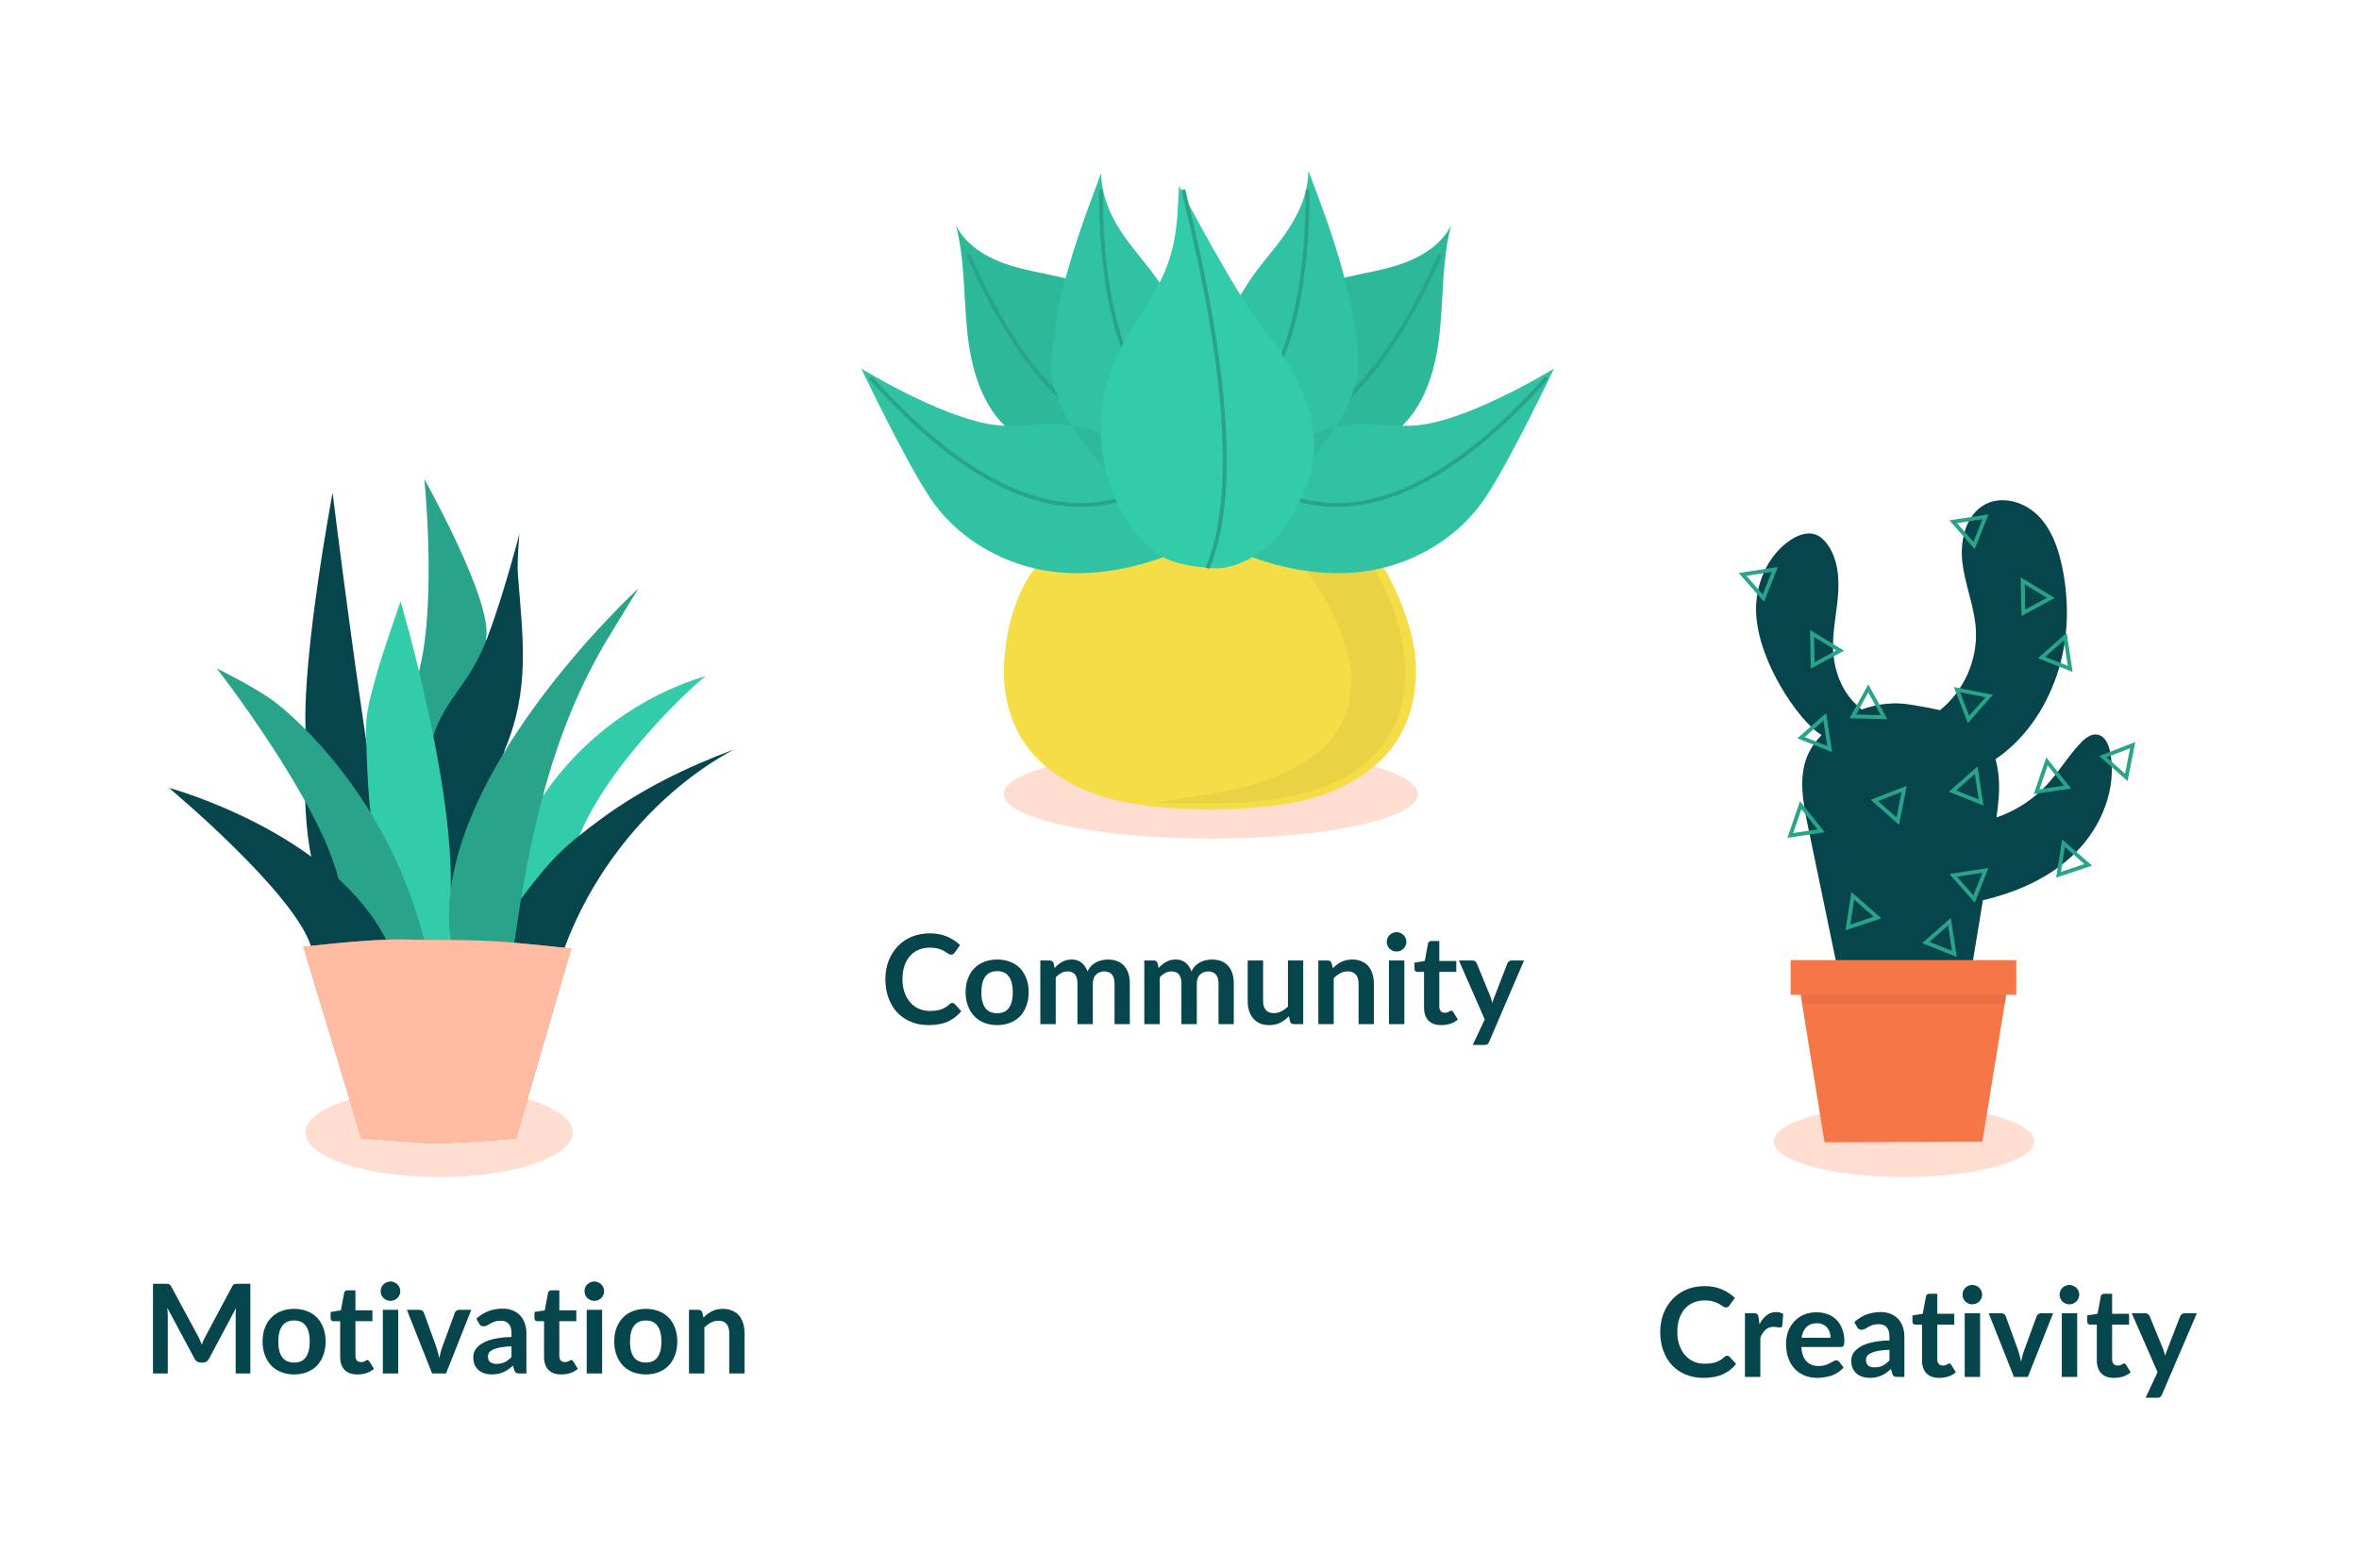
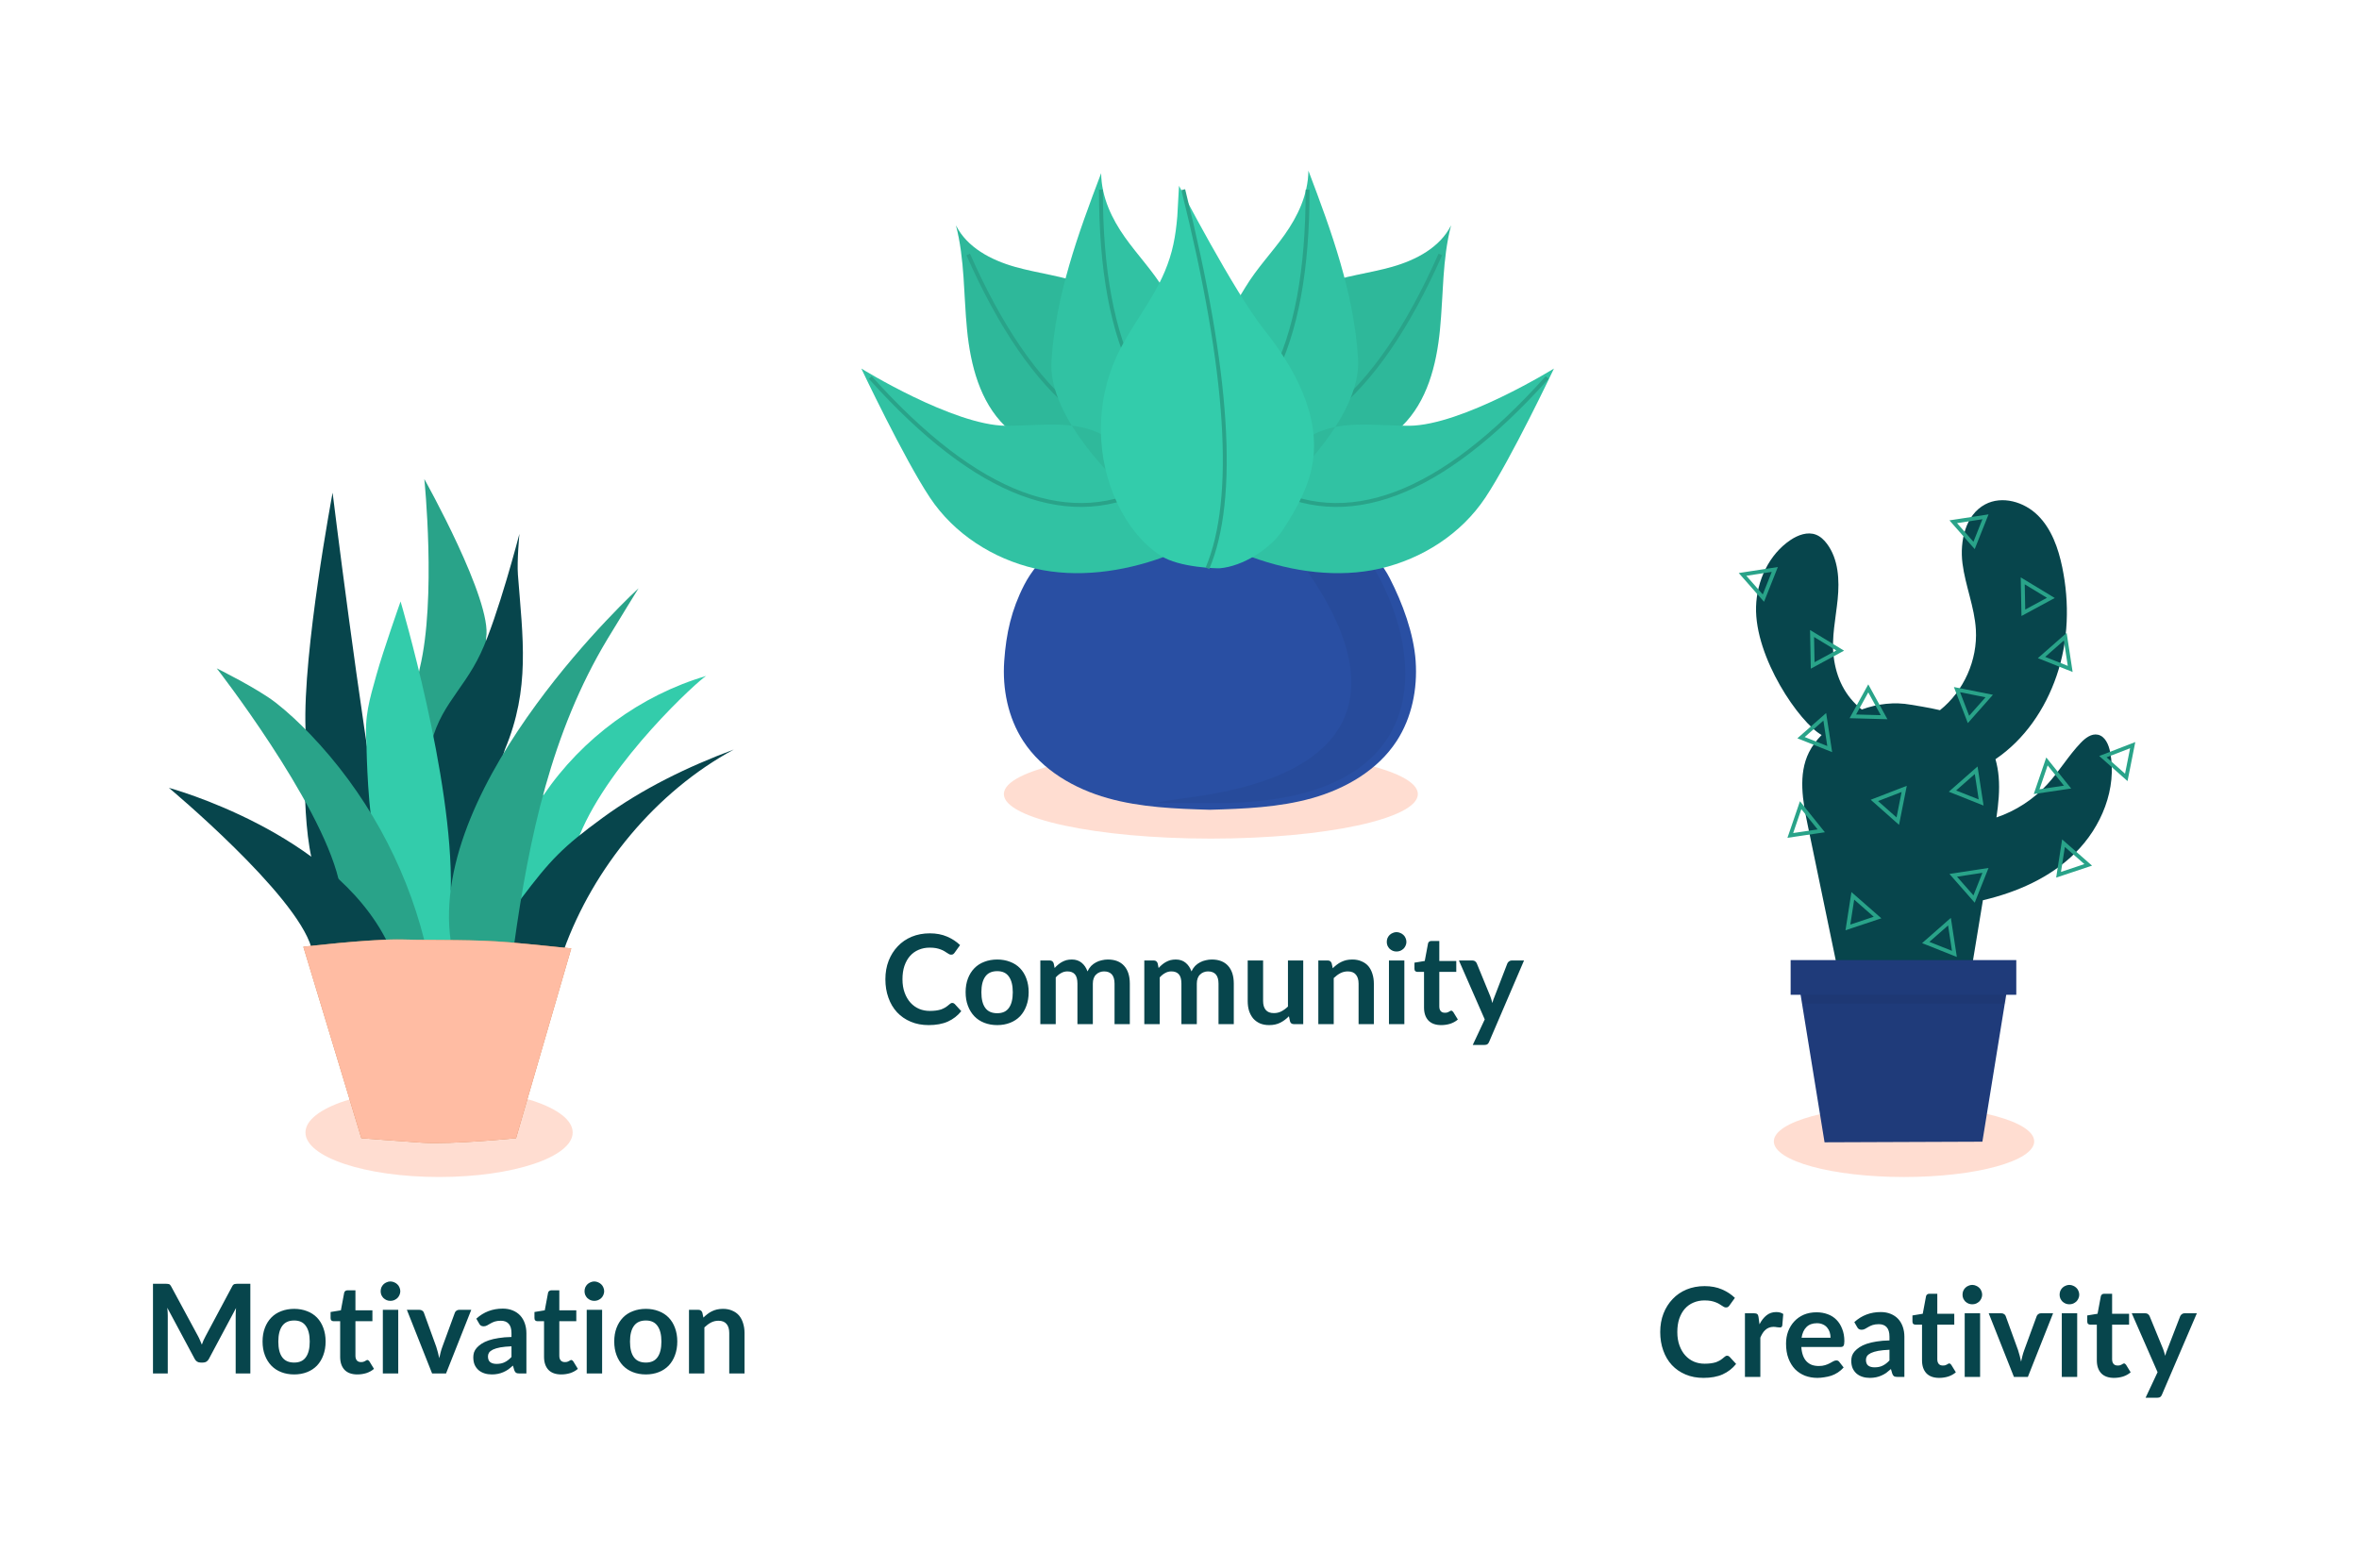
<svg xmlns="http://www.w3.org/2000/svg" width="304" height="202" viewBox="0 0 304 202">
  <g fill="none" fill-rule="evenodd" transform="translate(18 22)">
    <g transform="translate(93)">
      <path fill="#FFBCA3" fill-opacity=".502" d="M71.717,80.348 C71.717,83.518 59.773,86.087 45.042,86.087 C30.309,86.087 18.365,83.518 18.365,80.348 C18.365,77.177 30.309,74.609 45.042,74.609 C59.773,74.609 71.717,77.177 71.717,80.348" />
-       <path fill="#F5DD48" d="M20.981,53.401 C19.342,56.599 18.661,59.622 18.412,63.206 L18.412,63.206 C18.162,66.791 18.901,70.501 20.862,73.513 L20.862,73.513 C23.304,77.268 27.446,79.663 31.76,80.876 L31.76,80.876 C36.022,82.074 40.496,82.241 44.922,82.371 L44.922,82.371 C49.348,82.241 53.822,82.074 58.083,80.876 L58.083,80.876 C62.398,79.663 66.539,77.268 68.983,73.513 L68.983,73.513 C70.944,70.501 71.683,66.791 71.433,63.206 L71.433,63.206 C71.182,59.622 69.735,55.728 68.097,52.529 L68.097,52.529 C64.627,45.757 55.144,42.47 45.472,42.47 L45.472,42.47 C35.18,42.471 24.674,46.193 20.981,53.401" />
+       <path fill="#294FA3" d="M20.981,53.401 C19.342,56.599 18.661,59.622 18.412,63.206 L18.412,63.206 C18.162,66.791 18.901,70.501 20.862,73.513 L20.862,73.513 C23.304,77.268 27.446,79.663 31.76,80.876 L31.76,80.876 C36.022,82.074 40.496,82.241 44.922,82.371 L44.922,82.371 C49.348,82.241 53.822,82.074 58.083,80.876 L58.083,80.876 C62.398,79.663 66.539,77.268 68.983,73.513 L68.983,73.513 C70.944,70.501 71.683,66.791 71.433,63.206 L71.433,63.206 C71.182,59.622 69.735,55.728 68.097,52.529 L68.097,52.529 C64.627,45.757 55.144,42.47 45.472,42.47 L45.472,42.47 C35.18,42.471 24.674,46.193 20.981,53.401" />
      <path fill="#000" fill-rule="nonzero" d="M53.948,47.061 C66.884,62.421 68.503,76.904 43.371,80.629 C39.171,81.203 37.517,81.491 38.408,81.496 L47.411,81.496 C78.052,80.629 71.48,56.745 63.13,47.061 L53.948,47.061 Z" opacity=".05" />
      <path fill="#33CCAB" d="M68.435 12.383C65.38 13.254 62.164 13.566 59.209 14.731L59.209 14.731C56.254 15.896 53.461 18.199 52.927 21.331L52.927 21.331 52.069 23.297 57.058 34.804 62.022 34.804 69.662 32.925C72.908 29.763 74.114 25.056 74.56 20.546L74.56 20.546C75.009 16.036 74.851 11.432 75.994 7.048L75.994 7.048C74.577 9.89 71.49 11.512 68.435 12.383M13.627 20.546C14.075 25.056 15.281 29.763 18.526 32.925L18.526 32.925 26.166 34.804 31.129 34.804 36.119 23.297 35.261 21.331C34.726 18.199 31.934 15.896 28.978 14.731L28.978 14.731C26.024 13.566 22.807 13.254 19.753 12.383L19.753 12.383C16.699 11.512 13.611 9.89 12.193 7.048L12.193 7.048C13.338 11.432 13.178 16.036 13.627 20.546" />
      <path fill="#000" d="M68.435 12.383C65.38 13.254 62.164 13.566 59.209 14.731L59.209 14.731C56.254 15.896 53.461 18.199 52.927 21.331L52.927 21.331 52.069 23.297 57.058 34.804 62.022 34.804 69.662 32.925C72.908 29.763 74.114 25.056 74.56 20.546L74.56 20.546C75.009 16.036 74.851 11.432 75.994 7.048L75.994 7.048C74.577 9.89 71.49 11.512 68.435 12.383M13.627 20.546C14.075 25.056 15.281 29.763 18.526 32.925L18.526 32.925 26.166 34.804 31.129 34.804 36.119 23.297 35.261 21.331C34.726 18.199 31.934 15.896 28.978 14.731L28.978 14.731C26.024 13.566 22.807 13.254 19.753 12.383L19.753 12.383C16.699 11.512 13.611 9.89 12.193 7.048L12.193 7.048C13.338 11.432 13.178 16.036 13.627 20.546" opacity=".1" />
      <path stroke="#29A389" stroke-width=".5" d="M10.33,16.07 C24.104,31.43 36.348,36.023 47.061,29.848" transform="rotate(18 28.696 24.287)" />
      <path stroke="#29A389" stroke-width=".5" d="M41.322,16.07 C55.096,31.43 67.339,36.023 78.052,29.848" transform="scale(-1 1) rotate(18 0 -352.562)" />
      <path fill="#33CCAB" d="M24.499,24.574 C24.027,32.05 33.688,40.758 33.688,40.758 L33.688,40.758 C41.201,35.106 40.894,21.882 40.894,21.882 L40.894,21.882 C41.417,18.797 40.509,17.805 39.019,15.342 L39.019,15.342 C37.529,12.881 35.593,10.883 33.954,8.566 L33.954,8.566 C32.317,6.25 30.939,3.448 30.903,0.327 L30.903,0.327 C27.924,8.161 25.036,16.079 24.499,24.574" />
      <path fill="#33CCAB" d="M8.841 42.139C11.955 46.823 16.981 50.021 22.376 51.275L22.376 51.275C27.771 52.53 33.704 51.708 38.915 49.806L38.915 49.806 31.216 34.124C28.356 32.523 25.013 32.663 21.694 32.801L21.694 32.801C20.665 32.844 19.642 32.888 18.633 32.878L18.633 32.878C11.829 32.821 0 25.505 0 25.505L0 25.505C0 25.505 5.477 37.077 8.841 42.139M70.619 32.878C69.61 32.888 68.585 32.844 67.558 32.801L67.558 32.801C64.238 32.663 60.894 32.523 58.036 34.124L58.036 34.124 50.337 49.806C55.548 51.708 61.482 52.53 66.876 51.275L66.876 51.275C72.271 50.021 77.298 46.823 80.412 42.139L80.412 42.139C83.774 37.077 89.253 25.505 89.253 25.505L89.253 25.505C89.253 25.505 77.423 32.821 70.619 32.878" />
      <path fill="#33CCAB" d="M54.561,8.238 C52.923,10.555 50.985,12.554 49.497,15.016 L49.497,15.016 C48.007,17.478 47.099,18.47 47.621,21.555 L47.621,21.555 C47.621,21.555 47.313,34.78 54.827,40.431 L54.827,40.431 C54.827,40.431 64.488,31.724 64.015,24.247 L64.015,24.247 C63.478,15.752 60.591,7.834 57.612,0 L57.612,0 C57.577,3.121 56.2,5.923 54.561,8.238" />
      <path fill="#000" d="M24.499,24.574 C24.027,32.05 33.688,40.758 33.688,40.758 L33.688,40.758 C41.201,35.106 40.894,21.882 40.894,21.882 L40.894,21.882 C41.417,18.797 40.509,17.805 39.019,15.342 L39.019,15.342 C37.529,12.881 35.593,10.883 33.954,8.566 L33.954,8.566 C32.317,6.25 30.939,3.448 30.903,0.327 L30.903,0.327 C27.924,8.161 25.036,16.079 24.499,24.574" opacity=".05" />
      <path fill="#000" d="M8.841 42.139C11.955 46.823 16.981 50.021 22.376 51.275L22.376 51.275C27.771 52.53 33.704 51.708 38.915 49.806L38.915 49.806 31.216 34.124C28.356 32.523 25.013 32.663 21.694 32.801L21.694 32.801C20.665 32.844 19.642 32.888 18.633 32.878L18.633 32.878C11.829 32.821 0 25.505 0 25.505L0 25.505C0 25.505 5.477 37.077 8.841 42.139M70.619 32.878C69.61 32.888 68.585 32.844 67.558 32.801L67.558 32.801C64.238 32.663 60.894 32.523 58.036 34.124L58.036 34.124 50.337 49.806C55.548 51.708 61.482 52.53 66.876 51.275L66.876 51.275C72.271 50.021 77.298 46.823 80.412 42.139L80.412 42.139C83.774 37.077 89.253 25.505 89.253 25.505L89.253 25.505C89.253 25.505 77.423 32.821 70.619 32.878" opacity=".05" />
      <path fill="#000" d="M54.561,8.238 C52.923,10.555 50.985,12.554 49.497,15.016 L49.497,15.016 C48.007,17.478 47.099,18.47 47.621,21.555 L47.621,21.555 C47.621,21.555 47.313,34.78 54.827,40.431 L54.827,40.431 C54.827,40.431 64.488,31.724 64.015,24.247 L64.015,24.247 C63.478,15.752 60.591,7.834 57.612,0 L57.612,0 C57.577,3.121 56.2,5.923 54.561,8.238" opacity=".05" />
      <path stroke="#29A389" stroke-width=".5" d="M1.148,26.653 C14.922,42.013 27.165,46.606 37.878,40.431" />
      <path stroke="#29A389" stroke-width=".5" d="M51.652,26.653 C65.426,42.013 77.67,46.606 88.383,40.431" transform="matrix(-1 0 0 1 140.035 0)" />
      <path stroke="#29A389" stroke-width=".5" d="M30.991,12.626 C44.765,27.986 57.009,32.579 67.722,26.405" transform="scale(-1 1) rotate(42 0 -107.735)" />
      <path stroke="#29A389" stroke-width=".5" d="M20.661,12.626 C34.435,27.986 46.678,32.579 57.391,26.405" transform="rotate(42 39.026 20.843)" />
      <path fill="#33CCAB" d="M40.718,5.875 C40.499,8.492 40.112,10.59 39.104,12.989 L39.104,12.989 C37.482,16.851 34.672,20.109 32.909,23.909 L32.909,23.909 C30.15,29.856 30.194,37.035 33.024,42.947 L33.024,42.947 C34.283,45.579 36.106,47.996 38.542,49.6 L38.542,49.6 C40.979,51.206 46.007,51.26 46.171,51.246 L46.171,51.246 C49.113,51.004 52.705,48.787 54.342,46.261 L54.342,46.261 C56.016,43.677 57.575,40.93 58.119,37.899 L58.119,37.899 C59.238,31.662 55.883,25.496 51.938,20.535 L51.938,20.535 C47.994,15.574 40.936,1.948 40.936,1.948 L40.936,1.948 C40.936,1.948 40.725,5.797 40.718,5.875" />
      <path stroke="#29A389" stroke-width=".5" d="M41.484,2.448 C47.356,25.981 48.396,42.248 44.604,51.247" />
      <text fill="#07454C" font-family="Lato-Bold, Lato" font-size="16" font-weight="bold">
        <tspan x="2.488" y="110">Community</tspan>
      </text>
    </g>
    <g transform="translate(195 42.47)">
      <g transform="translate(11)">
        <path fill="#FFBCA3" fill-opacity=".502" d="M38.143,82.643 C38.143,85.18 30.632,87.235 21.367,87.235 C12.102,87.235 4.591,85.18 4.591,82.643 C4.591,80.107 12.102,78.052 21.367,78.052 C30.632,78.052 38.143,80.107 38.143,82.643" />
        <path fill="#07454C" d="M47.93,32.459 C47.745,31.506 47.291,30.427 46.35,30.226 C45.521,30.048 44.736,30.653 44.146,31.268 C42.56,32.923 41.382,34.936 39.83,36.624 C38.044,38.566 35.768,40.045 33.279,40.89 C33.537,39.143 33.714,37.385 33.562,35.63 C33.497,34.875 33.362,34.117 33.154,33.383 C36.899,30.841 39.547,26.954 41.028,22.636 C42.561,18.167 42.716,13.267 41.757,8.636 C41.25,6.19 40.383,3.714 38.618,1.96 C36.853,0.207 34.01,-0.625 31.821,0.54 C29.28,1.893 28.535,5.279 28.903,8.154 C29.271,11.029 30.45,13.769 30.626,16.663 C30.864,20.609 29.065,24.616 25.998,27.065 C24.671,26.738 22.385,26.388 22.252,26.362 C20.149,25.977 17.959,26.236 15.925,26.975 C13.789,25.29 12.634,22.929 12.302,20.176 C12.004,17.711 12.572,15.234 12.818,12.762 C13.063,10.291 12.925,7.603 11.441,5.621 C11.067,5.12 10.598,4.669 10.017,4.445 C8.939,4.03 7.719,4.479 6.757,5.12 C3.978,6.972 2.393,10.371 2.3,13.731 C2.118,20.294 7.894,28.656 10.751,30.266 C10.103,30.923 9.534,31.66 9.123,32.486 C7.693,35.351 8.312,38.777 8.964,41.917 C10.297,48.343 11.629,54.771 12.962,61.199 L29.893,61.512 C30.439,58.161 30.986,54.863 31.533,51.562 C35.924,50.529 40.203,48.656 43.416,45.478 C46.807,42.126 48.847,37.161 47.93,32.459" />
        <path stroke="#29A389" stroke-width=".5" d="M0.56,9.565 L4.715,8.928 L3.247,12.622 L0.56,9.565 Z" />
        <path stroke="#29A389" stroke-width=".5" d="M8.277,18.29 L12.466,17.645 L10.985,21.392 L8.277,18.29 Z" transform="rotate(40 10.419 19.438)" />
        <path stroke="#29A389" stroke-width=".5" d="M5.982,40.592 L10.171,39.946 L8.69,43.693 L5.982,40.592 Z" transform="rotate(60 8.123 41.74)" />
        <path stroke="#29A389" stroke-width=".5" d="M14.273,25.513 L18.462,24.867 L16.981,28.614 L14.273,25.513 Z" transform="rotate(70 16.415 26.66)" />
        <path stroke="#29A389" stroke-width=".5" d="M17.439,37.683 L21.628,37.037 L20.147,40.784 L17.439,37.683 Z" transform="rotate(110 19.58 38.83)" />
        <path stroke="#29A389" stroke-width=".5" d="M27.71,2.777 L31.865,2.141 L30.396,5.834 L27.71,2.777 Z" />
        <path stroke="#29A389" stroke-width=".5" d="M35.427,11.503 L39.616,10.857 L38.135,14.604 L35.427,11.503 Z" transform="rotate(40 37.569 12.65)" />
        <path stroke="#29A389" stroke-width=".5" d="M8.277,63.863 L12.466,63.218 L10.985,66.964 L8.277,63.863 Z" transform="rotate(40 10.419 65.011)" />
        <path stroke="#29A389" stroke-width=".5" d="M13.125,52.228 L17.314,51.582 L15.834,55.329 L13.125,52.228 Z" transform="rotate(50 15.267 53.375)" />
        <path stroke="#29A389" stroke-width=".5" d="M20.922,60.955 L25.078,60.319 L23.609,64.013 L20.922,60.955 Z" transform="rotate(90 23.048 62.087)" />
        <path stroke="#29A389" stroke-width=".5" d="M27.71,48.35 L31.865,47.714 L30.396,51.407 L27.71,48.35 Z" />
        <path stroke="#29A389" stroke-width=".5" d="M40.275,45.44 L44.464,44.795 L42.983,48.541 L40.275,45.44 Z" transform="rotate(50 42.417 46.588)" />
        <path stroke="#29A389" stroke-width=".5" d="M27.411,35.803 L31.567,35.166 L30.098,38.86 L27.411,35.803 Z" transform="rotate(90 29.537 36.934)" />
        <path stroke="#29A389" stroke-width=".5" d="M7.898,28.916 L12.054,28.279 L10.585,31.973 L7.898,28.916 Z" transform="rotate(90 10.024 30.047)" />
        <path stroke="#29A389" stroke-width=".5" d="M38.89,18.585 L43.045,17.949 L41.576,21.643 L38.89,18.585 Z" transform="rotate(90 41.015 19.717)" />
        <path stroke="#29A389" stroke-width=".5" d="M23.968,55.316 L28.123,54.679 L26.654,58.373 L23.968,55.316 Z" transform="rotate(90 26.093 56.447)" />
        <path stroke="#29A389" stroke-width=".5" d="M27.67,25.078 L31.859,24.432 L30.378,28.179 L27.67,25.078 Z" transform="rotate(20 29.812 26.226)" />
        <path stroke="#29A389" stroke-width=".5" d="M37.723,34.952 L41.912,34.307 L40.431,38.054 L37.723,34.952 Z" transform="rotate(60 39.864 36.1)" />
        <path stroke="#29A389" stroke-width=".5" d="M46.885,32.043 L51.073,31.398 L49.593,35.145 L46.885,32.043 Z" transform="rotate(110 49.026 33.191)" />
-         <path fill="#F57647" d="M31.465,82.682 C24.685,82.708 17.906,82.735 11.127,82.761 L7.875,62.734 C16.822,62.7 25.769,62.664 34.716,62.63 L31.465,82.682 Z" />
+         <path fill="#1F3B7A" d="M31.465,82.682 C24.685,82.708 17.906,82.735 11.127,82.761 L7.875,62.734 C16.822,62.7 25.769,62.664 34.716,62.63 L31.465,82.682 Z" />
        <polygon fill="#000" fill-opacity=".05" points="8.287 64.896 34.572 64.896 34.572 60.423 8.287 60.423" />
-         <polygon fill="#F57647" points="6.756 63.748 35.835 63.748 35.835 59.275 6.756 59.275" />
+         <polygon fill="#1F3B7A" points="6.756 63.748 35.835 63.748 35.835 59.275 6.756 59.275" />
      </g>
      <text fill="#07454C" font-family="Lato-Bold, Lato" font-size="16" font-weight="bold">
        <tspan x=".34" y="113">Creativity</tspan>
      </text>
    </g>
    <g transform="translate(0 39.026)">
      <g transform="translate(3)">
        <path fill="#FFBCA3" fill-opacity=".502" d="M52.8,84.939 C52.8,88.11 45.092,90.678 35.583,90.678 C26.073,90.678 18.365,88.11 18.365,84.939 C18.365,81.769 26.073,79.2 35.583,79.2 C45.092,79.2 52.8,81.769 52.8,84.939" />
        <path fill="#29A389" d="M41.645,21.194 C42.511,16.456 33.683,0.719 33.683,0.719 C33.683,0.719 35.26,16.159 33.096,25.095 L32.028,30.377 L35.686,40.72 L41.705,26.453 L41.645,21.194 Z" />
        <path fill="#07454C" d="M28.055 46.062C25.356 30.891 21.861 2.476 21.861 2.476 21.861 2.476 18.001 22.97 18.373 32.942 18.373 32.942 17.619 46.855 19.851 51.775L23.987 56.412 28.055 53.202 28.055 46.062zM44.063 35.58C47.353 27.717 46.375 21.242 45.743 13.046 45.607 11.284 45.936 7.783 45.936 7.783 45.936 7.783 43.175 18.429 40.943 23.181 38.474 28.437 34.971 30.377 34.187 36.939L33.683 42.877 35.782 55.128 37.418 56.412 44.063 35.58z" />
        <path fill="#33CCAB" d="M37.092,53.588 C37.411,39.347 30.621,16.498 30.621,16.498 C30.621,16.498 28.4,22.772 27.508,25.969 C26.615,29.168 25.94,31.326 26.228,34.732 C26.228,34.732 26.27,40.933 27.054,46.212 L31.403,60.494 L37.896,60.569 L37.092,53.588" />
        <path fill="#29A389" d="M33.683,60.175 C31.177,50.234 26.041,40.967 18.938,33.574 C17.554,32.133 16.093,30.76 14.518,29.53 C12.204,27.725 6.931,25.117 6.931,25.117 C6.931,25.117 20.174,42.132 22.633,52.31 L22.81,57.411 L26.161,60.487 L33.683,60.175 Z" />
        <path fill="#33CCAB" d="M49.057,41.44 C54.007,34.147 61.541,28.588 69.996,26.099 C69.046,26.619 57.627,37.006 53.691,46.627 L52.037,52.809 L42.675,59.657 L44.28,41.682 L49.057,41.44 Z" />
        <path fill="#07454C" d="M28.94 60.447C21.932 46.227.764 40.518.764 40.518.764 40.518 17.1 54.144 19.124 61.089L28.94 60.447zM51.631 61.496C55.468 50.786 63.557 40.989 73.564 35.58 67.59 37.81 61.799 40.622 56.653 44.384 51.506 48.147 49.921 49.811 46.149 54.815L43.103 60.8 51.631 61.496z" />
        <path fill="#29A389" d="M37.083,60.269 C34.13,39.664 61.289,14.795 61.289,14.795 C61.289,14.795 58.54,19.251 57.276,21.349 C50.062,33.336 47.171,46.944 45.243,60.8" />
        <path fill="#CB8557" d="M45.503,85.676 L52.619,61.216 C52.619,61.216 47.243,60.647 44.655,60.428 C39.891,60.029 35.535,60.188 30.976,60.067 C26.747,59.955 18.09,61.002 18.09,61.002 L25.565,85.674 C25.565,85.674 31.085,86.106 33.38,86.253 C37.305,86.505 45.503,85.676 45.503,85.676" />
        <path fill="#FFBCA3" d="M18.09,61.002 L25.565,85.674 C25.565,85.674 31.086,86.106 33.38,86.252 L33.38,86.252 C37.305,86.505 45.502,85.676 45.502,85.676 L45.502,85.676 L52.618,61.216 C52.618,61.216 47.243,60.647 44.655,60.429 L44.655,60.429 C39.89,60.029 35.536,60.188 30.976,60.067 L30.976,60.067 C30.761,60.061 30.534,60.059 30.299,60.059 L30.299,60.059 C25.89,60.059 18.09,61.002 18.09,61.002" />
      </g>
      <text fill="#07454C" font-family="Lato-Bold, Lato" font-size="16" font-weight="bold">
        <tspan x=".432" y="116">Motivation</tspan>
      </text>
    </g>
  </g>
</svg>
